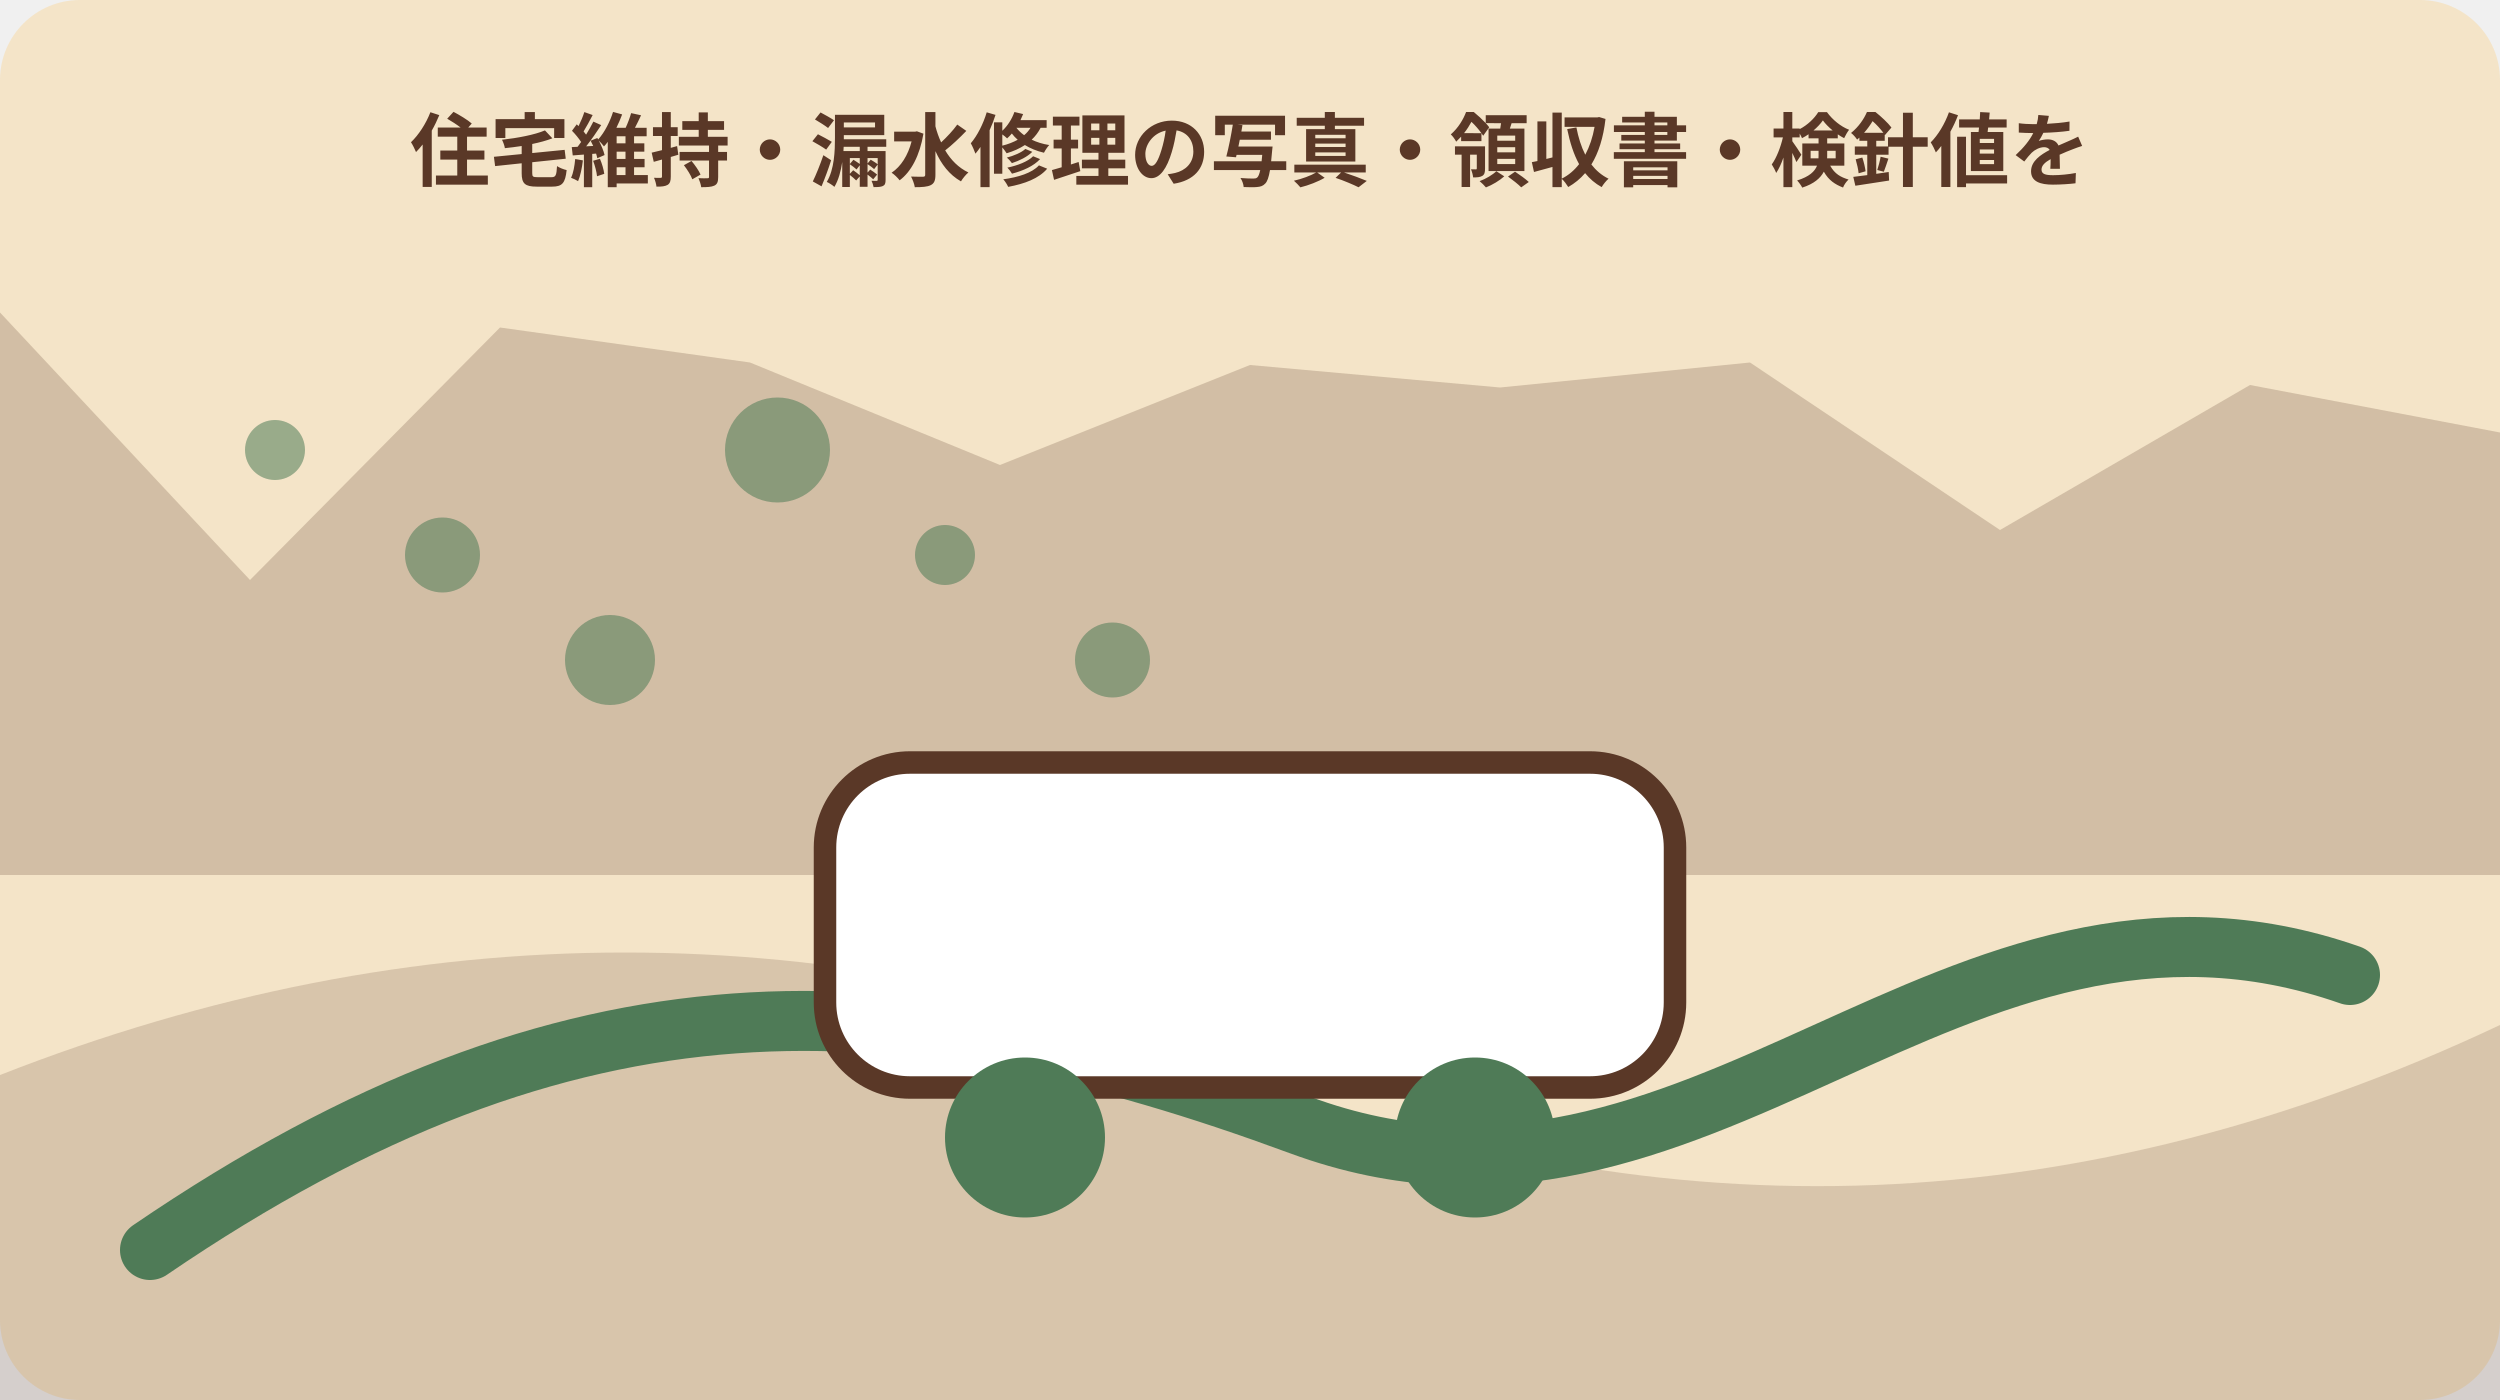
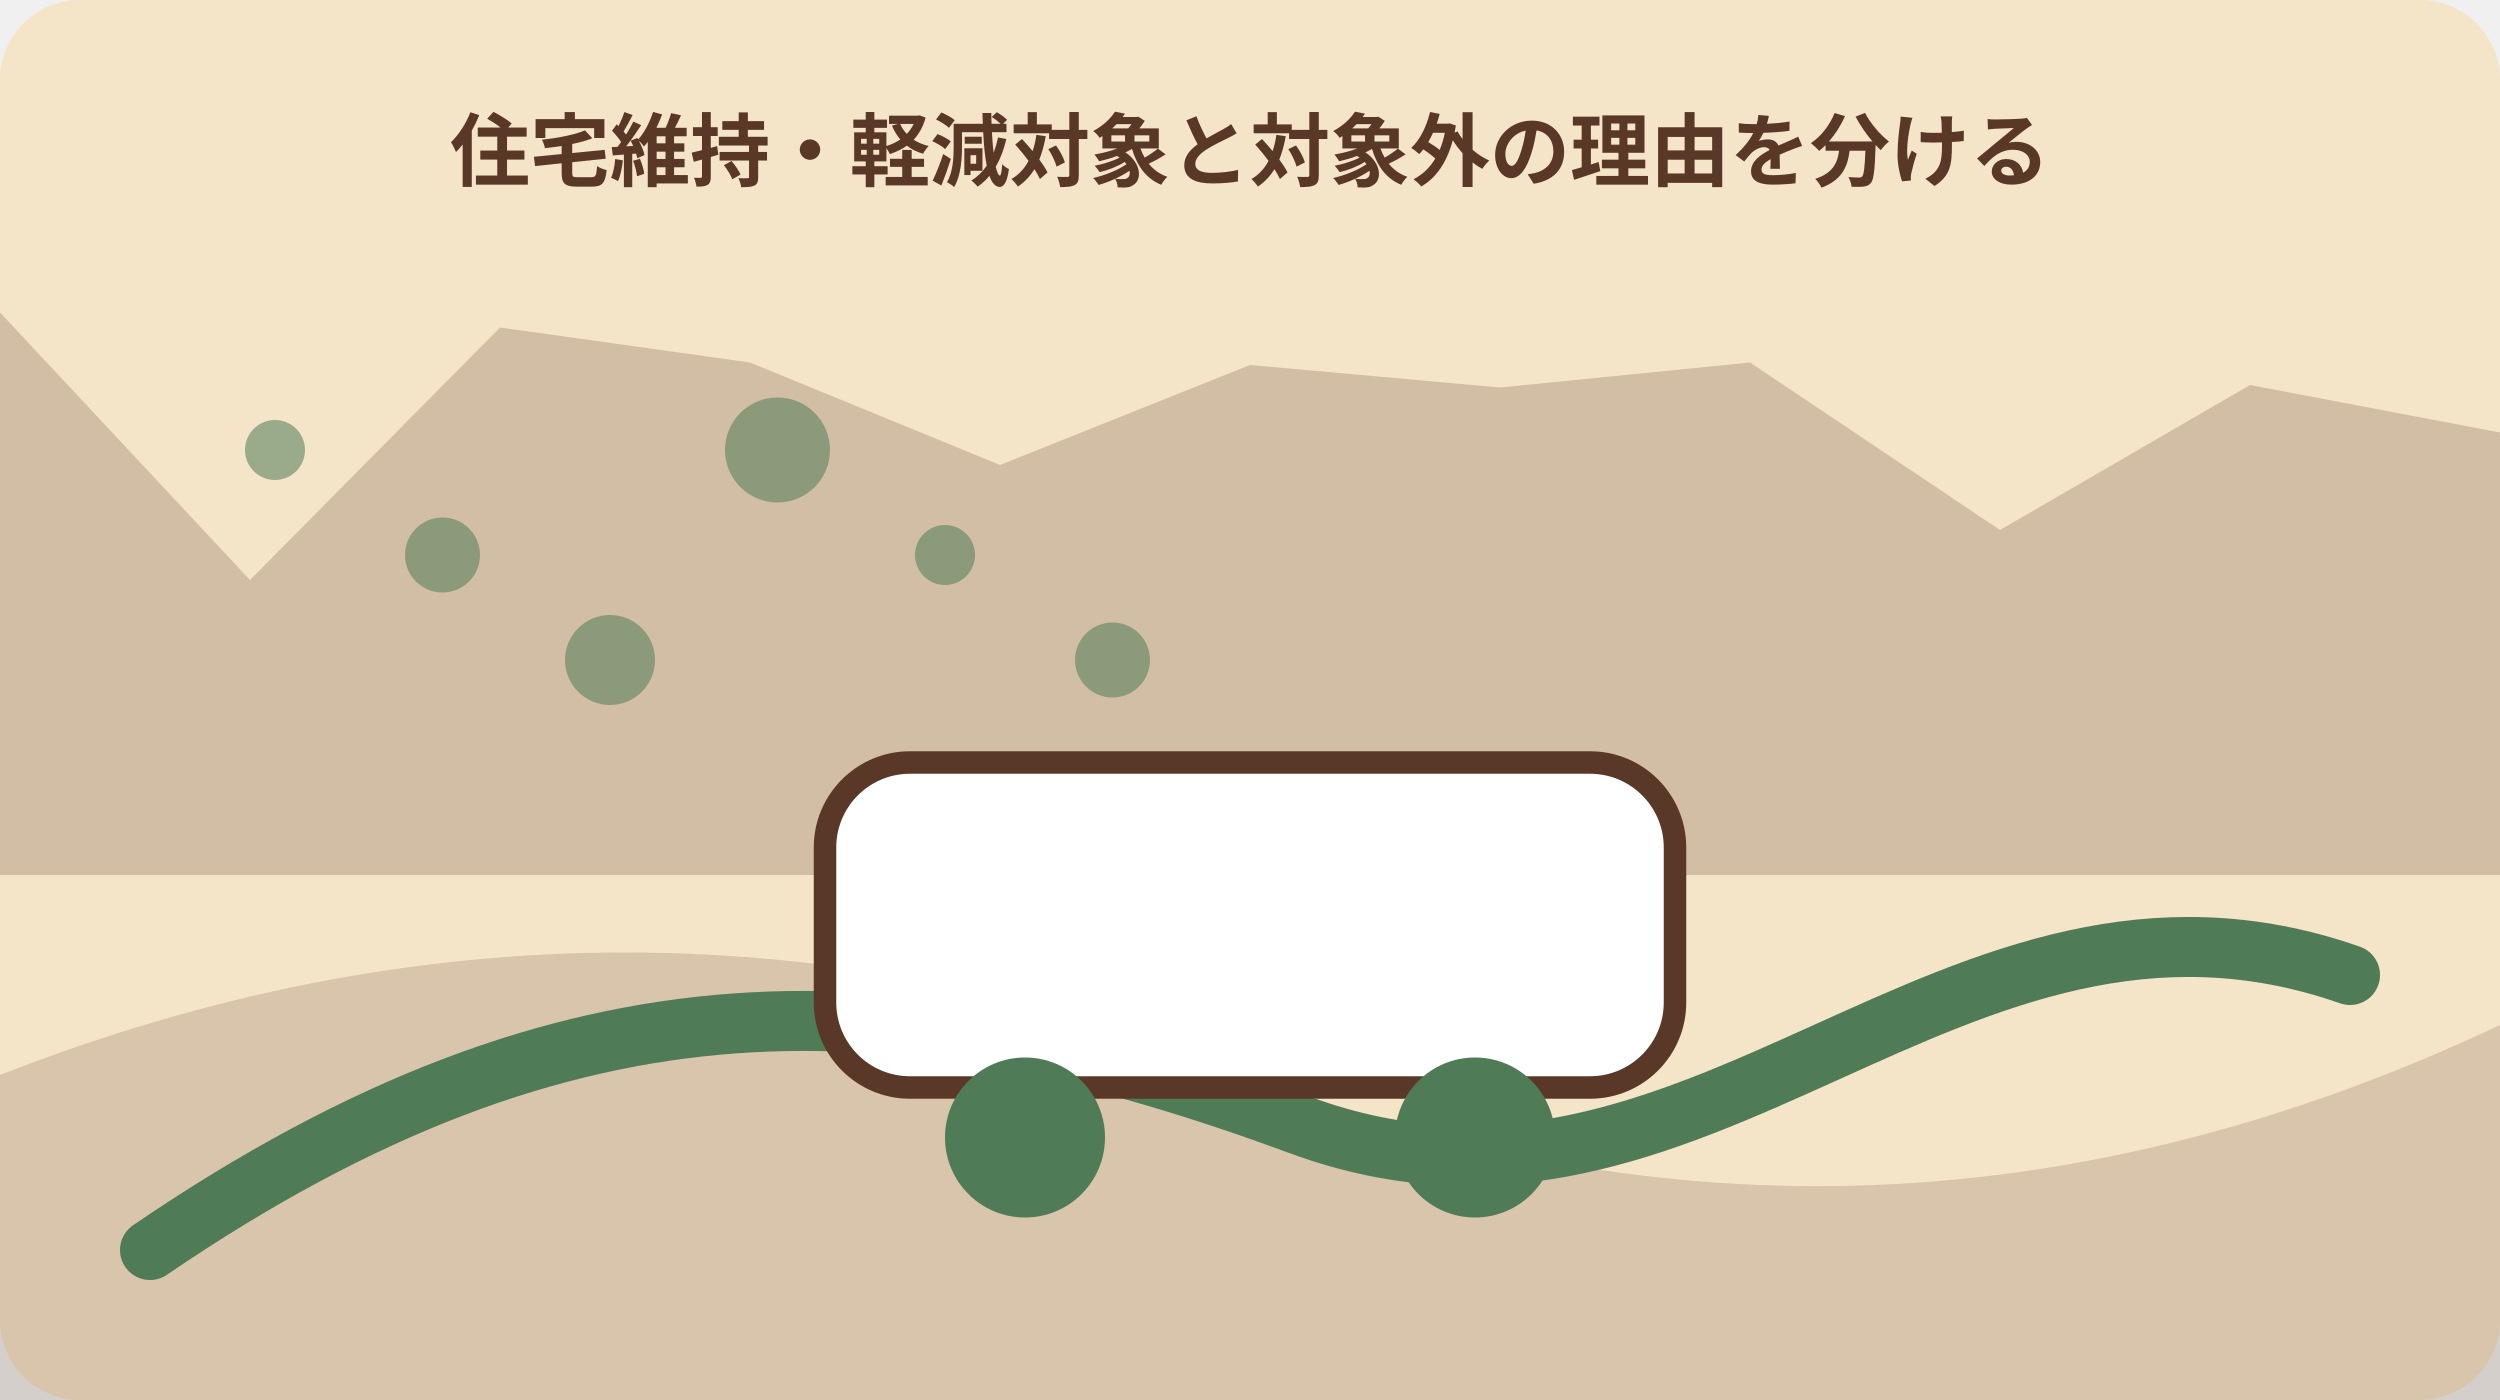
<svg xmlns="http://www.w3.org/2000/svg" width="1000" height="560" viewBox="0 0 1000 560" role="img" aria-labelledby="title desc" data-illustration="mori-editorial" data-topic-id="233" data-scene-index="3">
  <rect width="1000" height="560" rx="32" fill="#f4e4c8" />
  <polygon points="0,125 100,232 200,131 300,145 400,186 500,146 600,155 700,145 800,212 900,154 1000,173 1000,350 0,350" fill="#5a3827" opacity=".22" />
  <path d="M0 430 Q250 332 500 430 T1000 410 V560 H0Z" fill="#5a3827" opacity=".18" />
  <path d="M60 500 C230 384 360 391 520 450 S780 334 940 390" fill="none" stroke="#4f7b57" stroke-width="24" stroke-linecap="round" />
  <circle cx="110" cy="180" r="12" fill="#4f7b57" opacity=".55" />
  <circle cx="177" cy="222" r="15" fill="#4f7b57" opacity=".55" />
  <circle cx="244" cy="264" r="18" fill="#4f7b57" opacity=".55" />
  <circle cx="311" cy="180" r="21" fill="#4f7b57" opacity=".55" />
  <circle cx="378" cy="222" r="12" fill="#4f7b57" opacity=".55" />
  <circle cx="445" cy="264" r="15" fill="#4f7b57" opacity=".55" />
  <g data-scene="transport">
    <rect x="330" y="305" width="340" height="130" rx="34" fill="#fff" stroke="#5a3827" stroke-width="9" />
    <circle cx="410" cy="455" r="32" fill="#4f7b57" />
    <circle cx="590" cy="455" r="32" fill="#4f7b57" />
  </g>
-   <text x="500" y="72" text-anchor="middle" font-family="sans-serif" font-size="32" font-weight="700" fill="#5a3827">住宅維持・漏水修理の写真・領収書・検針値を</text>
+   <text x="500" y="72" text-anchor="middle" font-family="sans-serif" font-size="32" font-weight="700" fill="#5a3827">住宅維持・軽減対象と対象外の理由を分ける</text>
</svg>
